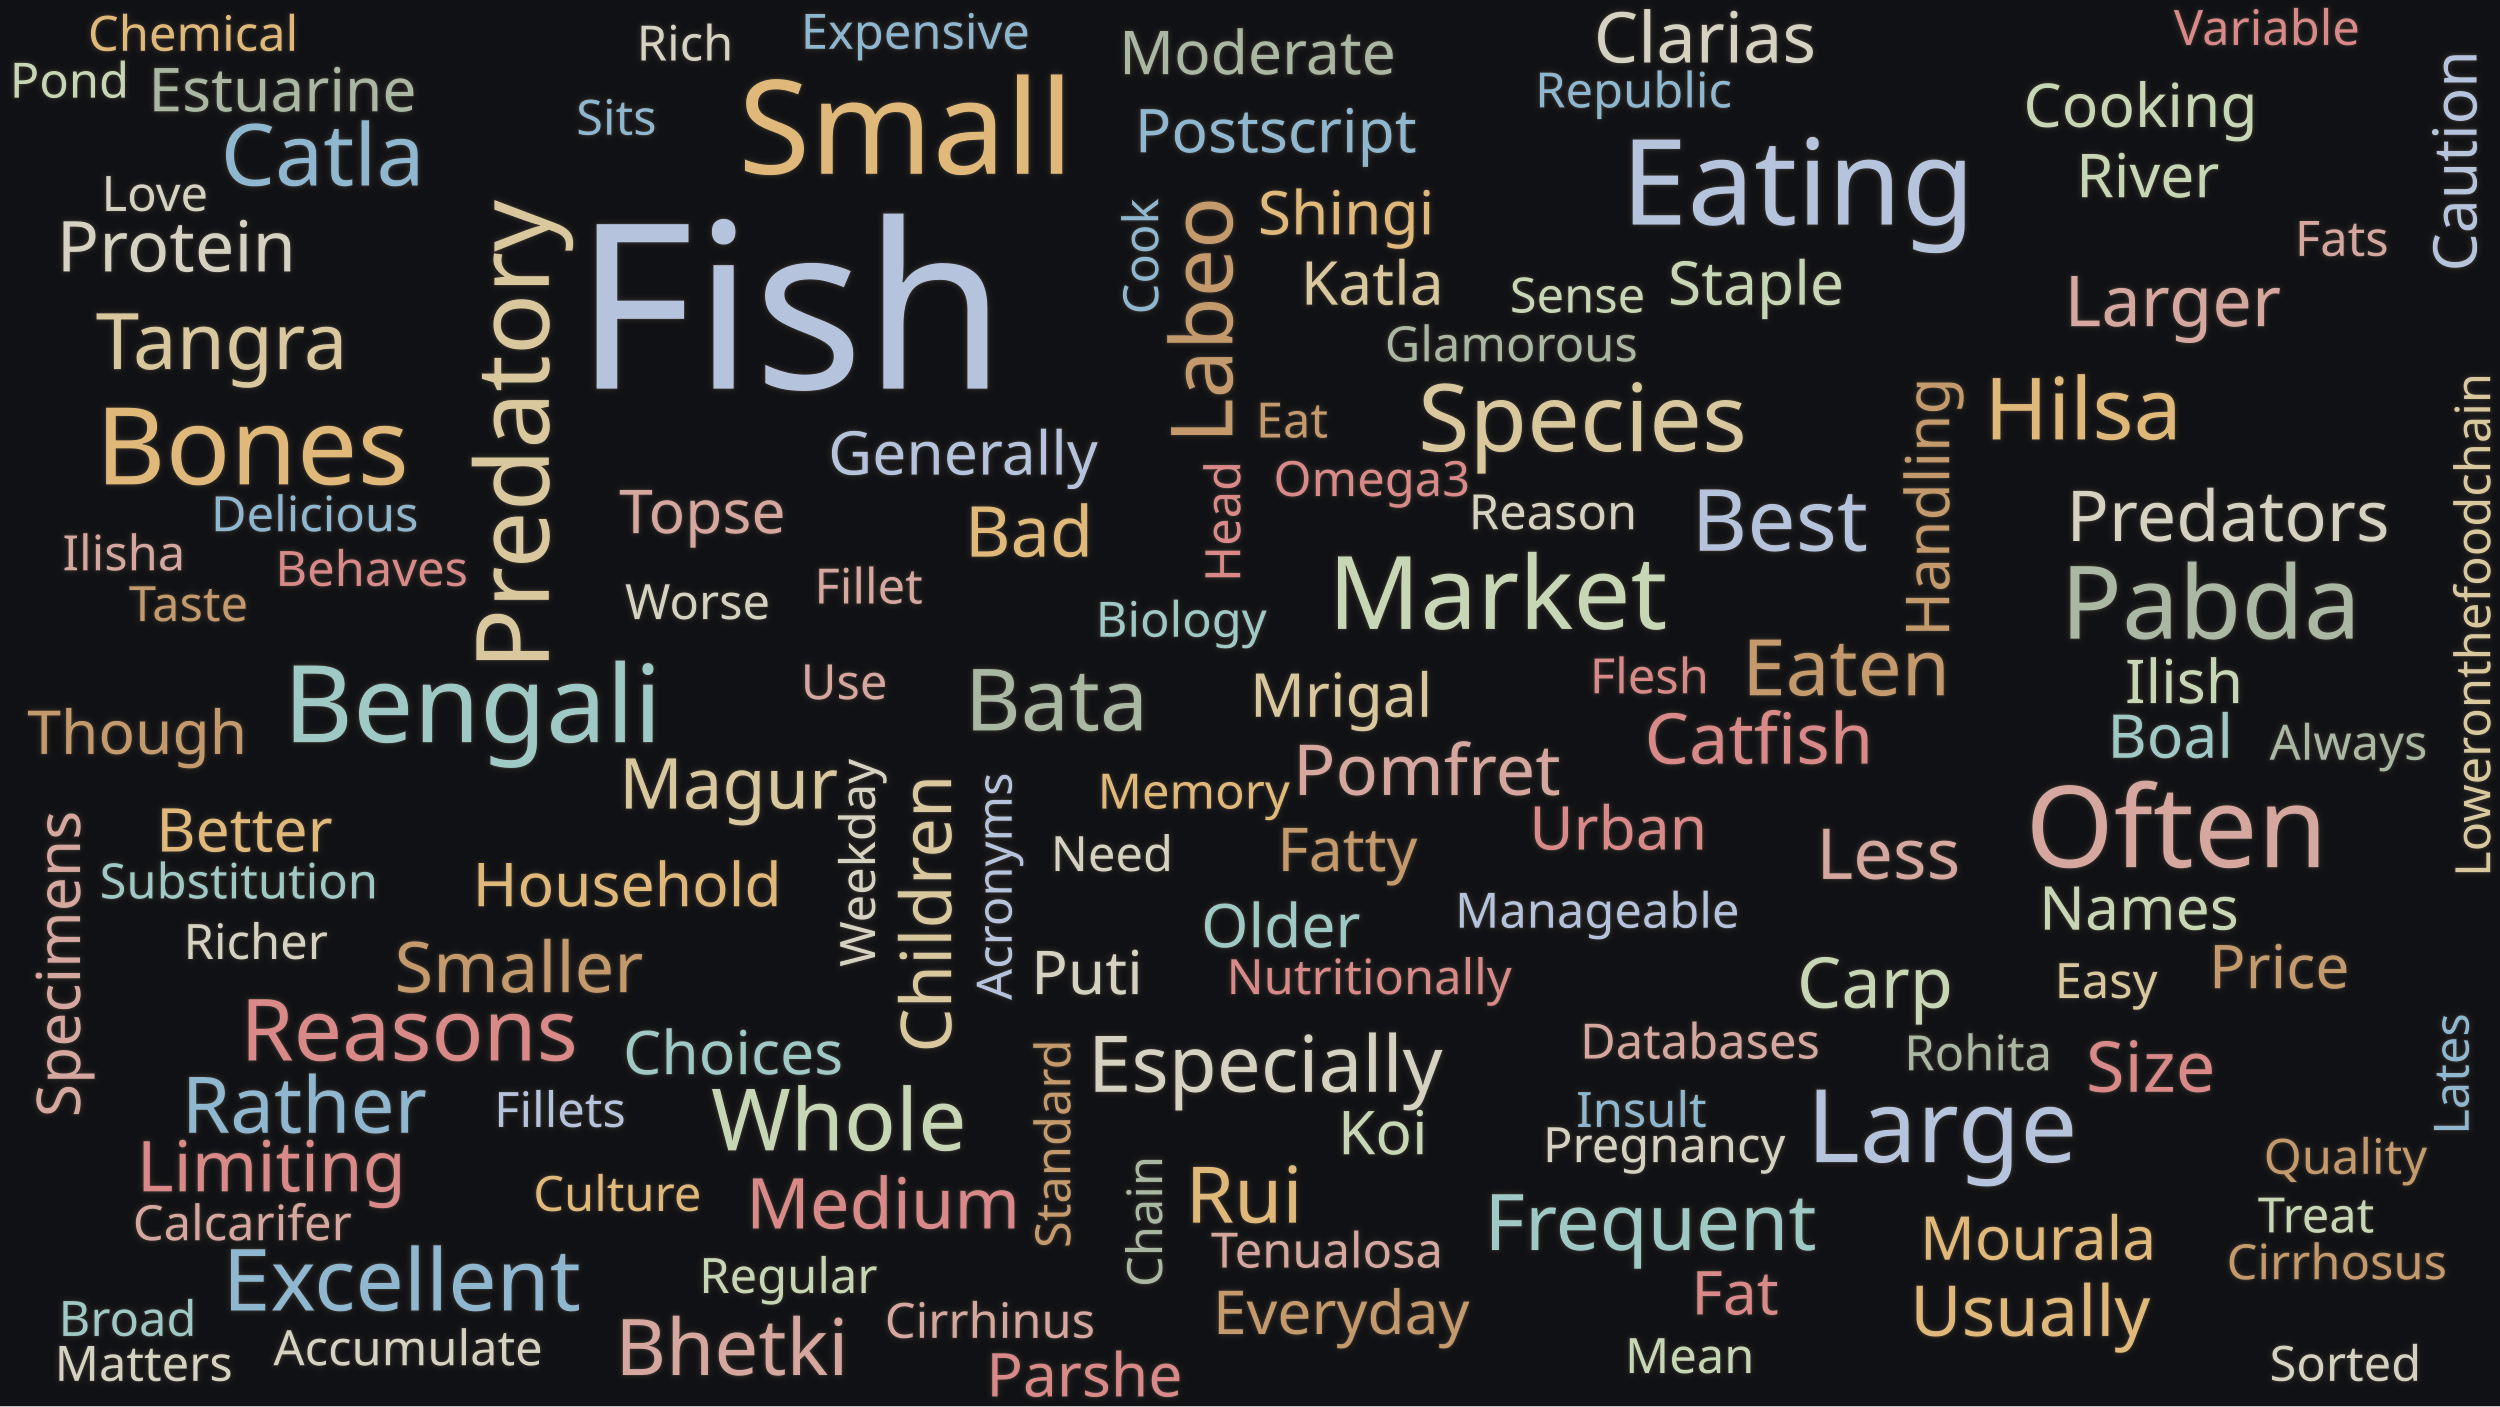
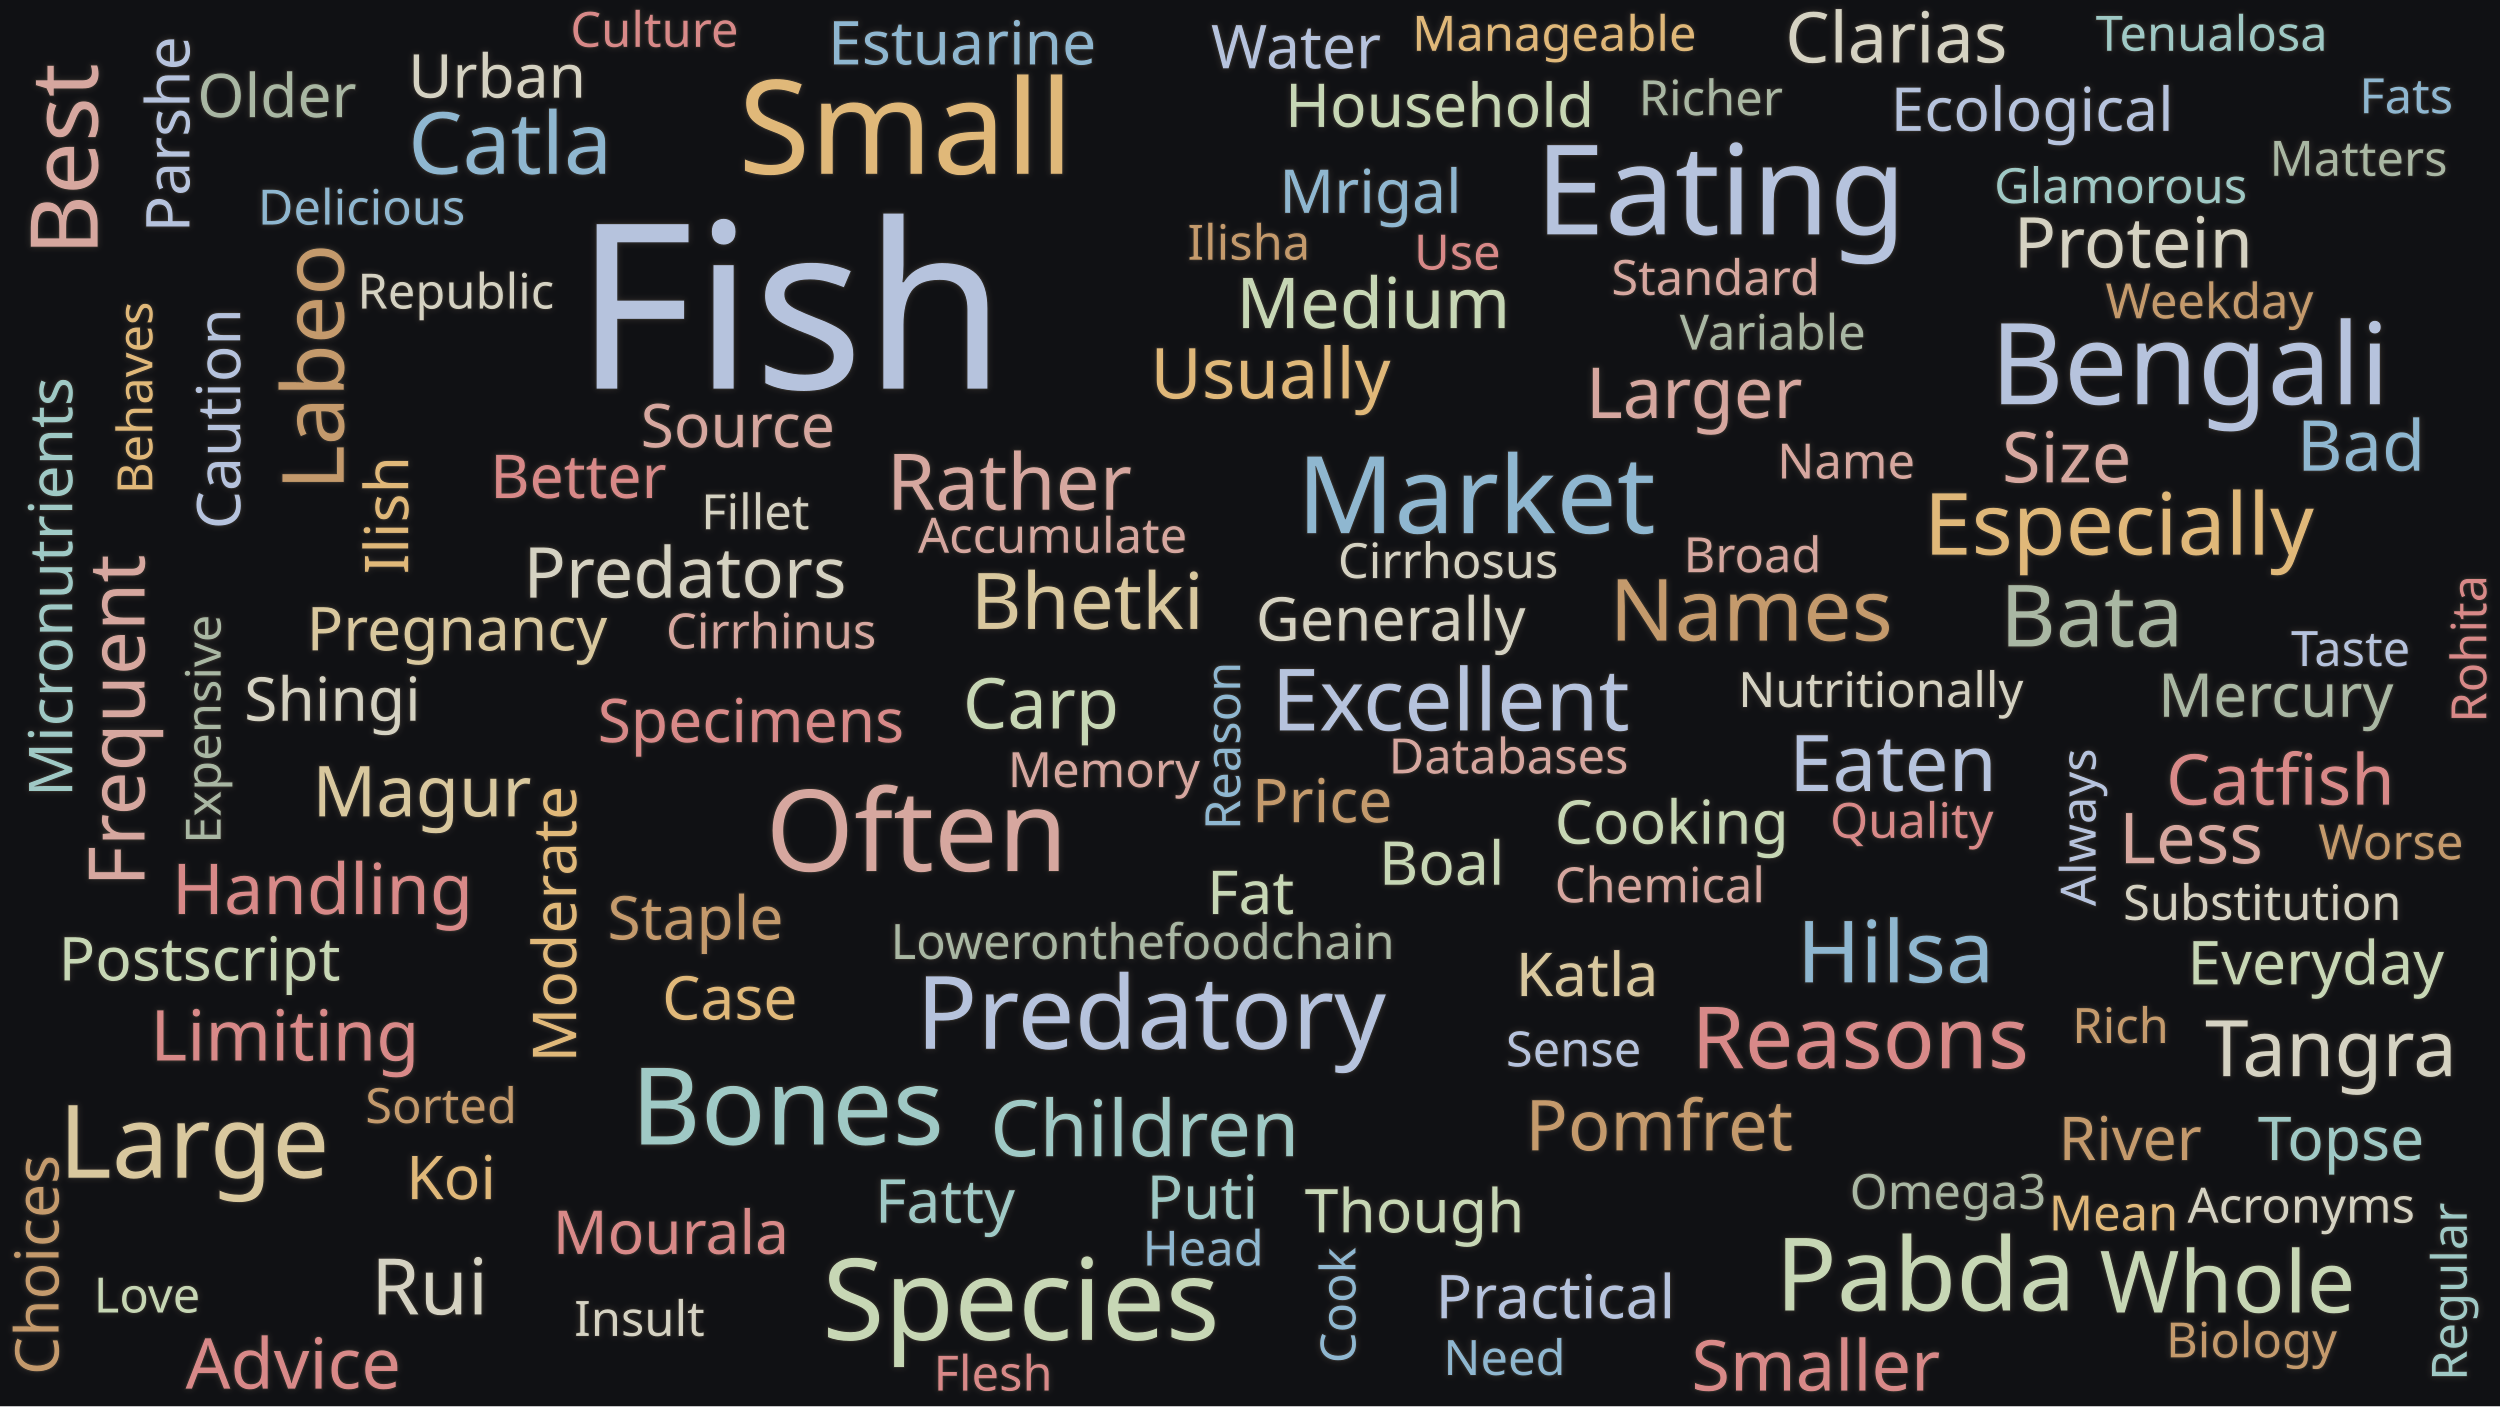
<svg xmlns="http://www.w3.org/2000/svg" role="img" aria-label="The Fish Bengalis Eat" width="1280" height="720">
  <defs>
    <filter id="wordGlow" x="-20%" y="-20%" width="140%" height="140%">
      <feDropShadow dx="0" dy="0" stdDeviation="1.6" flood-color="#d8c7a1" flood-opacity="0.18" />
    </filter>
  </defs>
  <style>text { filter: url(#wordGlow); paint-order: stroke fill; stroke: rgba(16,17,20,.34); stroke-width: .9px; }</style>
  <style>text{font-family:'Droid Sans Mono';font-weight:normal;font-style:normal;}</style>
  <rect width="100%" height="100%" style="fill:#101114" />
  <text transform="translate(294,199)" font-size="118" style="fill:#b6c3dd">Fish</text>
  <text transform="translate(378,89)" font-size="67" style="fill:#e0b879">Small</text>
-   <text transform="translate(830,115)" font-size="61" style="fill:#b6c3dd">Eating</text>
-   <text transform="translate(1037,444)" font-size="58" style="fill:#d6a79f">Often</text>
-   <text transform="translate(49,248)" font-size="55" style="fill:#e0b879">Bones</text>
-   <text transform="translate(145,380)" font-size="55" style="fill:#9fc9c5">Bengali</text>
-   <text transform="translate(680,322)" font-size="52" style="fill:#c7d7b5">Market</text>
-   <text transform="translate(925,595)" font-size="52" style="fill:#b6c3dd">Large</text>
-   <text transform="translate(281,343) rotate(-90)" font-size="52" style="fill:#d9c89e">Predatory</text>
-   <text transform="translate(1055,327)" font-size="52" style="fill:#a9b7a3">Pabda</text>
-   <text transform="translate(726,231)" font-size="48" style="fill:#d9c89e">Species</text>
-   <text transform="translate(364,589)" font-size="44" style="fill:#c7d7b5">Whole</text>
-   <text transform="translate(631,227) rotate(-90)" font-size="44" style="fill:#c49a6c">Labeo</text>
-   <text transform="translate(113,95)" font-size="44" style="fill:#8fb7d0">Catla</text>
-   <text transform="translate(494,374)" font-size="44" style="fill:#a9b7a3">Bata</text>
-   <text transform="translate(866,282)" font-size="44" style="fill:#b6c3dd">Best</text>
-   <text transform="translate(114,671)" font-size="44" style="fill:#8fb7d0">Excellent</text>
-   <text transform="translate(1016,225)" font-size="44" style="fill:#e0b879">Hilsa</text>
-   <text transform="translate(123,543)" font-size="44" style="fill:#d88988">Reasons</text>
-   <text transform="translate(892,356)" font-size="40" style="fill:#c49a6c">Eaten</text>
-   <text transform="translate(760,640)" font-size="40" style="fill:#9fc9c5">Frequent</text>
-   <text transform="translate(607,626)" font-size="40" style="fill:#e0b879">Rui</text>
-   <text transform="translate(315,704)" font-size="40" style="fill:#d6a79f">Bhetki</text>
-   <text transform="translate(557,559)" font-size="40" style="fill:#d5d2c2">Especially</text>
-   <text transform="translate(49,189)" font-size="40" style="fill:#d9c89e">Tangra</text>
-   <text transform="translate(93,580)" font-size="40" style="fill:#8fb7d0">Rather</text>
-   <text transform="translate(494,285)" font-size="36" style="fill:#e0b879">Bad</text>
-   <text transform="translate(487,539) rotate(-90)" font-size="36" style="fill:#d9c89e">Children</text>
-   <text transform="translate(978,684)" font-size="36" style="fill:#e0b879">Usually</text>
-   <text transform="translate(29,139)" font-size="36" style="fill:#d5d2c2">Protein</text>
-   <text transform="translate(930,450)" font-size="36" style="fill:#d6a79f">Less</text>
-   <text transform="translate(1057,167)" font-size="36" style="fill:#d6a79f">Larger</text>
-   <text transform="translate(1058,277)" font-size="36" style="fill:#d5d2c2">Predators</text>
-   <text transform="translate(920,516)" font-size="36" style="fill:#c7d7b5">Carp</text>
-   <text transform="translate(842,391)" font-size="36" style="fill:#d88988">Catfish</text>
-   <text transform="translate(317,414)" font-size="36" style="fill:#d9c89e">Magur</text>
-   <text transform="translate(816,32)" font-size="36" style="fill:#d5d2c2">Clarias</text>
-   <text transform="translate(1068,559)" font-size="36" style="fill:#d88988">Size</text>
-   <text transform="translate(662,407)" font-size="36" style="fill:#d6a79f">Pomfret</text>
-   <text transform="translate(202,508)" font-size="36" style="fill:#c49a6c">Smaller</text>
-   <text transform="translate(70,610)" font-size="36" style="fill:#d88988">Limiting</text>
-   <text transform="translate(382,629)" font-size="36" style="fill:#d88988">Medium</text>
-   <text transform="translate(1063,101)" font-size="31" style="fill:#c7d7b5">River</text>
-   <text transform="translate(866,673)" font-size="31" style="fill:#d88988">Fat</text>
-   <text transform="translate(1131,506)" font-size="31" style="fill:#c49a6c">Price</text>
-   <text transform="translate(242,464)" font-size="31" style="fill:#e0b879">Household</text>
-   <text transform="translate(654,446)" font-size="31" style="fill:#c49a6c">Fatty</text>
-   <text transform="translate(854,156)" font-size="31" style="fill:#c7d7b5">Staple</text>
-   <text transform="translate(666,156)" font-size="31" style="fill:#d9c89e">Katla</text>
-   <text transform="translate(615,485)" font-size="31" style="fill:#9fc9c5">Older</text>
-   <text transform="translate(621,683)" font-size="31" style="fill:#c49a6c">Everyday</text>
-   <text transform="translate(640,367)" font-size="31" style="fill:#d9c89e">Mrigal</text>
-   <text transform="translate(573,38)" font-size="31" style="fill:#a9b7a3">Moderate</text>
-   <text transform="translate(1036,65)" font-size="31" style="fill:#c7d7b5">Cooking</text>
-   <text transform="translate(80,436)" font-size="31" style="fill:#e0b879">Better</text>
-   <text transform="translate(1088,360)" font-size="31" style="fill:#c7d7b5">Ilish</text>
-   <text transform="translate(783,435)" font-size="31" style="fill:#d88988">Urban</text>
-   <text transform="translate(41,572) rotate(-90)" font-size="31" style="fill:#d6a79f">Specimens</text>
-   <text transform="translate(14,386)" font-size="31" style="fill:#c49a6c">Though</text>
-   <text transform="translate(319,550)" font-size="31" style="fill:#9fc9c5">Choices</text>
-   <text transform="translate(685,591)" font-size="31" style="fill:#c7d7b5">Koi</text>
-   <text transform="translate(644,120)" font-size="31" style="fill:#e0b879">Shingi</text>
-   <text transform="translate(998,326) rotate(-90)" font-size="31" style="fill:#c49a6c">Handling</text>
-   <text transform="translate(983,645)" font-size="31" style="fill:#e0b879">Mourala</text>
-   <text transform="translate(528,509)" font-size="31" style="fill:#d5d2c2">Puti</text>
-   <text transform="translate(317,273)" font-size="31" style="fill:#d6a79f">Topse</text>
-   <text transform="translate(505,715)" font-size="31" style="fill:#d88988">Parshe</text>
-   <text transform="translate(76,57)" font-size="31" style="fill:#a9b7a3">Estuarine</text>
-   <text transform="translate(1079,388)" font-size="31" style="fill:#9fc9c5">Boal</text>
-   <text transform="translate(1268,139) rotate(-90)" font-size="31" style="fill:#b6c3dd">Caution</text>
-   <text transform="translate(424,243)" font-size="31" style="fill:#b6c3dd">Generally</text>
-   <text transform="translate(581,78)" font-size="31" style="fill:#8fb7d0">Postscript</text>
-   <text transform="translate(1044,476)" font-size="31" style="fill:#c7d7b5">Names</text>
-   <text transform="translate(518,512) rotate(-90)" font-size="25" style="fill:#b6c3dd">Acronyms</text>
-   <text transform="translate(538,446)" font-size="25" style="fill:#d5d2c2">Need</text>
-   <text transform="translate(1162,707)" font-size="25" style="fill:#d5d2c2">Sorted</text>
-   <text transform="translate(561,326)" font-size="25" style="fill:#9fc9c5">Biology</text>
-   <text transform="translate(562,414)" font-size="25" style="fill:#e0b879">Memory</text>
-   <text transform="translate(593,161) rotate(-90)" font-size="25" style="fill:#8fb7d0">Cook</text>
-   <text transform="translate(1162,389)" font-size="25" style="fill:#a9b7a3">Always</text>
-   <text transform="translate(28,707)" font-size="25" style="fill:#d5d2c2">Matters</text>
-   <text transform="translate(832,703)" font-size="25" style="fill:#c7d7b5">Mean</text>
-   <text transform="translate(66,318)" font-size="25" style="fill:#c49a6c">Taste</text>
-   <text transform="translate(790,595)" font-size="25" style="fill:#d5d2c2">Pregnancy</text>
-   <text transform="translate(448,495) rotate(-90)" font-size="25" style="fill:#d5d2c2">Weekday</text>
-   <text transform="translate(141,300)" font-size="25" style="fill:#d88988">Behaves</text>
-   <text transform="translate(807,577)" font-size="25" style="fill:#8fb7d0">Insult</text>
-   <text transform="translate(410,358)" font-size="25" style="fill:#d6a79f">Use</text>
-   <text transform="translate(548,639) rotate(-90)" font-size="25" style="fill:#c49a6c">Standard</text>
-   <text transform="translate(358,662)" font-size="25" style="fill:#c7d7b5">Regular</text>
-   <text transform="translate(628,509)" font-size="25" style="fill:#d88988">Nutritionally</text>
-   <text transform="translate(745,475)" font-size="25" style="fill:#b6c3dd">Manageable</text>
-   <text transform="translate(417,309)" font-size="25" style="fill:#d6a79f">Fillet</text>
-   <text transform="translate(273,620)" font-size="25" style="fill:#e0b879">Culture</text>
-   <text transform="translate(326,31)" font-size="25" style="fill:#d5d2c2">Rich</text>
-   <text transform="translate(652,254)" font-size="25" style="fill:#d88988">Omega3</text>
-   <text transform="translate(1175,131)" font-size="25" style="fill:#d6a79f">Fats</text>
-   <text transform="translate(1275,449) rotate(-90)" font-size="25" style="fill:#d9c89e">Loweronthefoodchain</text>
-   <text transform="translate(140,699)" font-size="25" style="fill:#d5d2c2">Accumulate</text>
-   <text transform="translate(45,26)" font-size="25" style="fill:#e0b879">Chemical</text>
-   <text transform="translate(320,317)" font-size="25" style="fill:#d5d2c2">Worse</text>
-   <text transform="translate(1113,23)" font-size="25" style="fill:#d88988">Variable</text>
-   <text transform="translate(1159,601)" font-size="25" style="fill:#c49a6c">Quality</text>
-   <text transform="translate(51,460)" font-size="25" style="fill:#9fc9c5">Substitution</text>
-   <text transform="translate(786,55)" font-size="25" style="fill:#8fb7d0">Republic</text>
-   <text transform="translate(975,548)" font-size="25" style="fill:#a9b7a3">Rohita</text>
-   <text transform="translate(809,542)" font-size="25" style="fill:#d6a79f">Databases</text>
-   <text transform="translate(453,685)" font-size="25" style="fill:#d6a79f">Cirrhinus</text>
-   <text transform="translate(1140,655)" font-size="25" style="fill:#c49a6c">Cirrhosus</text>
-   <text transform="translate(709,185)" font-size="25" style="fill:#a9b7a3">Glamorous</text>
-   <text transform="translate(814,355)" font-size="25" style="fill:#d88988">Flesh</text>
-   <text transform="translate(94,491)" font-size="25" style="fill:#d5d2c2">Richer</text>
-   <text transform="translate(52,108)" font-size="25" style="fill:#d5d2c2">Love</text>
-   <text transform="translate(635,298) rotate(-90)" font-size="25" style="fill:#d88988">Head</text>
-   <text transform="translate(620,649)" font-size="25" style="fill:#d6a79f">Tenualosa</text>
-   <text transform="translate(32,292)" font-size="25" style="fill:#d6a79f">Ilisha</text>
-   <text transform="translate(752,271)" font-size="25" style="fill:#d5d2c2">Reason</text>
-   <text transform="translate(30,684)" font-size="25" style="fill:#9fc9c5">Broad</text>
-   <text transform="translate(773,160)" font-size="25" style="fill:#c7d7b5">Sense</text>
-   <text transform="translate(108,272)" font-size="25" style="fill:#8fb7d0">Delicious</text>
-   <text transform="translate(410,25)" font-size="25" style="fill:#8fb7d0">Expensive</text>
-   <text transform="translate(1052,511)" font-size="25" style="fill:#d9c89e">Easy</text>
-   <text transform="translate(643,224)" font-size="25" style="fill:#c49a6c">Eat</text>
-   <text transform="translate(1264,581) rotate(-90)" font-size="25" style="fill:#8fb7d0">Lates</text>
-   <text transform="translate(68,635)" font-size="25" style="fill:#d6a79f">Calcarifer</text>
-   <text transform="translate(253,577)" font-size="25" style="fill:#b6c3dd">Fillets</text>
-   <text transform="translate(295,69)" font-size="25" style="fill:#8fb7d0">Sits</text>
-   <text transform="translate(595,659) rotate(-90)" font-size="25" style="fill:#a9b7a3">Chain</text>
-   <text transform="translate(5,50)" font-size="25" style="fill:#c7d7b5">Pond</text>
-   <text transform="translate(1156,631)" font-size="25" style="fill:#c7d7b5">Treat</text>
+   <text transform="translate(786,120)" font-size="64" style="fill:#b6c3dd">Eating</text>
+   <text transform="translate(392,446)" font-size="58" style="fill:#d6a79f">Often</text>
+   <text transform="translate(421,686)" font-size="58" style="fill:#c7d7b5">Species</text>
+   <text transform="translate(1019,207)" font-size="58" style="fill:#b6c3dd">Bengali</text>
+   <text transform="translate(323,586)" font-size="55" style="fill:#9fc9c5">Bones</text>
+   <text transform="translate(664,273)" font-size="55" style="fill:#8fb7d0">Market</text>
+   <text transform="translate(30,603)" font-size="52" style="fill:#d9c89e">Large</text>
+   <text transform="translate(469,537)" font-size="52" style="fill:#b6c3dd">Predatory</text>
+   <text transform="translate(909,671)" font-size="52" style="fill:#c7d7b5">Pabda</text>
+   <text transform="translate(50,131) rotate(-90)" font-size="48" style="fill:#d6a79f">Best</text>
+   <text transform="translate(1075,672)" font-size="44" style="fill:#c7d7b5">Whole</text>
+   <text transform="translate(176,251) rotate(-90)" font-size="44" style="fill:#c49a6c">Labeo</text>
+   <text transform="translate(209,89)" font-size="44" style="fill:#8fb7d0">Catla</text>
+   <text transform="translate(1024,331)" font-size="44" style="fill:#a9b7a3">Bata</text>
+   <text transform="translate(651,374)" font-size="44" style="fill:#b6c3dd">Excellent</text>
+   <text transform="translate(920,503)" font-size="44" style="fill:#8fb7d0">Hilsa</text>
+   <text transform="translate(985,284)" font-size="44" style="fill:#e0b879">Especially</text>
+   <text transform="translate(866,547)" font-size="44" style="fill:#d88988">Reasons</text>
+   <text transform="translate(824,328)" font-size="44" style="fill:#c49a6c">Names</text>
+   <text transform="translate(507,592)" font-size="40" style="fill:#9fc9c5">Children</text>
+   <text transform="translate(916,405)" font-size="40" style="fill:#b6c3dd">Eaten</text>
+   <text transform="translate(74,454) rotate(-90)" font-size="40" style="fill:#d6a79f">Frequent</text>
+   <text transform="translate(190,673)" font-size="40" style="fill:#d5d2c2">Rui</text>
+   <text transform="translate(497,322)" font-size="40" style="fill:#d9c89e">Bhetki</text>
+   <text transform="translate(1129,551)" font-size="40" style="fill:#d5d2c2">Tangra</text>
+   <text transform="translate(454,261)" font-size="40" style="fill:#d6a79f">Rather</text>
+   <text transform="translate(1176,241)" font-size="36" style="fill:#8fb7d0">Bad</text>
+   <text transform="translate(589,204)" font-size="36" style="fill:#e0b879">Usually</text>
+   <text transform="translate(1031,137)" font-size="36" style="fill:#d5d2c2">Protein</text>
+   <text transform="translate(1085,442)" font-size="36" style="fill:#d6a79f">Less</text>
+   <text transform="translate(812,214)" font-size="36" style="fill:#d6a79f">Larger</text>
+   <text transform="translate(268,306)" font-size="36" style="fill:#d5d2c2">Predators</text>
+   <text transform="translate(493,373)" font-size="36" style="fill:#c7d7b5">Carp</text>
+   <text transform="translate(1109,412)" font-size="36" style="fill:#d88988">Catfish</text>
+   <text transform="translate(160,418)" font-size="36" style="fill:#d9c89e">Magur</text>
+   <text transform="translate(914,32)" font-size="36" style="fill:#d5d2c2">Clarias</text>
+   <text transform="translate(88,468)" font-size="36" style="fill:#d88988">Handling</text>
+   <text transform="translate(1025,247)" font-size="36" style="fill:#d6a79f">Size</text>
+   <text transform="translate(781,589)" font-size="36" style="fill:#c49a6c">Pomfret</text>
+   <text transform="translate(866,712)" font-size="36" style="fill:#d88988">Smaller</text>
+   <text transform="translate(77,543)" font-size="36" style="fill:#d88988">Limiting</text>
+   <text transform="translate(633,168)" font-size="36" style="fill:#c7d7b5">Medium</text>
+   <text transform="translate(95,711)" font-size="36" style="fill:#d88988">Advice</text>
+   <text transform="translate(1054,594)" font-size="31" style="fill:#c49a6c">River</text>
+   <text transform="translate(618,468)" font-size="31" style="fill:#c7d7b5">Fat</text>
+   <text transform="translate(641,421)" font-size="31" style="fill:#c49a6c">Price</text>
+   <text transform="translate(658,65)" font-size="31" style="fill:#c7d7b5">Household</text>
+   <text transform="translate(157,333)" font-size="31" style="fill:#d9c89e">Pregnancy</text>
+   <text transform="translate(448,626)" font-size="31" style="fill:#9fc9c5">Fatty</text>
+   <text transform="translate(311,481)" font-size="31" style="fill:#c49a6c">Staple</text>
+   <text transform="translate(776,510)" font-size="31" style="fill:#d9c89e">Katla</text>
+   <text transform="translate(101,60)" font-size="31" style="fill:#a9b7a3">Older</text>
+   <text transform="translate(1120,504)" font-size="31" style="fill:#c7d7b5">Everyday</text>
+   <text transform="translate(655,109)" font-size="31" style="fill:#8fb7d0">Mrigal</text>
+   <text transform="translate(295,544) rotate(-90)" font-size="31" style="fill:#e0b879">Moderate</text>
+   <text transform="translate(796,432)" font-size="31" style="fill:#c7d7b5">Cooking</text>
+   <text transform="translate(251,255)" font-size="31" style="fill:#d88988">Better</text>
+   <text transform="translate(209,294) rotate(-90)" font-size="31" style="fill:#e0b879">Ilish</text>
+   <text transform="translate(209,50)" font-size="31" style="fill:#d5d2c2">Urban</text>
+   <text transform="translate(306,380)" font-size="31" style="fill:#d88988">Specimens</text>
+   <text transform="translate(668,631)" font-size="31" style="fill:#c7d7b5">Though</text>
+   <text transform="translate(735,675)" font-size="31" style="fill:#b6c3dd">Practical</text>
+   <text transform="translate(30,704) rotate(-90)" font-size="31" style="fill:#c49a6c">Choices</text>
+   <text transform="translate(208,614)" font-size="31" style="fill:#e0b879">Koi</text>
+   <text transform="translate(125,369)" font-size="31" style="fill:#d5d2c2">Shingi</text>
+   <text transform="translate(328,229)" font-size="31" style="fill:#d6a79f">Source</text>
+   <text transform="translate(283,642)" font-size="31" style="fill:#d88988">Mourala</text>
+   <text transform="translate(587,624)" font-size="31" style="fill:#9fc9c5">Puti</text>
+   <text transform="translate(37,408) rotate(-90)" font-size="31" style="fill:#9fc9c5">Micronutrients</text>
+   <text transform="translate(1156,594)" font-size="31" style="fill:#9fc9c5">Topse</text>
+   <text transform="translate(97,119) rotate(-90)" font-size="31" style="fill:#b6c3dd">Parshe</text>
+   <text transform="translate(968,67)" font-size="31" style="fill:#b6c3dd">Ecological</text>
+   <text transform="translate(424,33)" font-size="31" style="fill:#8fb7d0">Estuarine</text>
+   <text transform="translate(706,453)" font-size="31" style="fill:#c7d7b5">Boal</text>
+   <text transform="translate(123,271) rotate(-90)" font-size="31" style="fill:#b6c3dd">Caution</text>
+   <text transform="translate(643,328)" font-size="31" style="fill:#d5d2c2">Generally</text>
+   <text transform="translate(339,522)" font-size="31" style="fill:#e0b879">Case</text>
+   <text transform="translate(620,35)" font-size="31" style="fill:#b6c3dd">Water</text>
+   <text transform="translate(30,502)" font-size="31" style="fill:#c7d7b5">Postscript</text>
+   <text transform="translate(1105,367)" font-size="31" style="fill:#a9b7a3">Mercury</text>
+   <text transform="translate(1120,626)" font-size="25" style="fill:#d5d2c2">Acronyms</text>
+   <text transform="translate(739,704)" font-size="25" style="fill:#8fb7d0">Need</text>
+   <text transform="translate(187,575)" font-size="25" style="fill:#c49a6c">Sorted</text>
+   <text transform="translate(1109,695)" font-size="25" style="fill:#c49a6c">Biology</text>
+   <text transform="translate(516,403)" font-size="25" style="fill:#d6a79f">Memory</text>
+   <text transform="translate(694,698) rotate(-90)" font-size="25" style="fill:#8fb7d0">Cook</text>
+   <text transform="translate(910,245)" font-size="25" style="fill:#d6a79f">Name</text>
+   <text transform="translate(1073,464) rotate(-90)" font-size="25" style="fill:#b6c3dd">Always</text>
+   <text transform="translate(1162,90)" font-size="25" style="fill:#a9b7a3">Matters</text>
+   <text transform="translate(1049,630)" font-size="25" style="fill:#e0b879">Mean</text>
+   <text transform="translate(1173,341)" font-size="25" style="fill:#b6c3dd">Taste</text>
+   <text transform="translate(1078,163)" font-size="25" style="fill:#c49a6c">Weekday</text>
+   <text transform="translate(78,253) rotate(-90)" font-size="25" style="fill:#e0b879">Behaves</text>
+   <text transform="translate(294,684)" font-size="25" style="fill:#d5d2c2">Insult</text>
+   <text transform="translate(724,138)" font-size="25" style="fill:#d88988">Use</text>
+   <text transform="translate(825,151)" font-size="25" style="fill:#d6a79f">Standard</text>
+   <text transform="translate(1263,707) rotate(-90)" font-size="25" style="fill:#9fc9c5">Regular</text>
+   <text transform="translate(890,362)" font-size="25" style="fill:#d5d2c2">Nutritionally</text>
+   <text transform="translate(723,26)" font-size="25" style="fill:#e0b879">Manageable</text>
+   <text transform="translate(359,271)" font-size="25" style="fill:#d5d2c2">Fillet</text>
+   <text transform="translate(292,24)" font-size="25" style="fill:#d88988">Culture</text>
+   <text transform="translate(1061,534)" font-size="25" style="fill:#c49a6c">Rich</text>
+   <text transform="translate(947,619)" font-size="25" style="fill:#a9b7a3">Omega3</text>
+   <text transform="translate(1208,58)" font-size="25" style="fill:#8fb7d0">Fats</text>
+   <text transform="translate(456,491)" font-size="25" style="fill:#a9b7a3">Loweronthefoodchain</text>
+   <text transform="translate(470,283)" font-size="25" style="fill:#d6a79f">Accumulate</text>
+   <text transform="translate(796,462)" font-size="25" style="fill:#d6a79f">Chemical</text>
+   <text transform="translate(1187,440)" font-size="25" style="fill:#c49a6c">Worse</text>
+   <text transform="translate(860,179)" font-size="25" style="fill:#a9b7a3">Variable</text>
+   <text transform="translate(937,429)" font-size="25" style="fill:#d88988">Quality</text>
+   <text transform="translate(1087,471)" font-size="25" style="fill:#d5d2c2">Substitution</text>
+   <text transform="translate(183,158)" font-size="25" style="fill:#d5d2c2">Republic</text>
+   <text transform="translate(1273,370) rotate(-90)" font-size="25" style="fill:#d88988">Rohita</text>
+   <text transform="translate(711,396)" font-size="25" style="fill:#d6a79f">Databases</text>
+   <text transform="translate(341,332)" font-size="25" style="fill:#d6a79f">Cirrhinus</text>
+   <text transform="translate(685,296)" font-size="25" style="fill:#d5d2c2">Cirrhosus</text>
+   <text transform="translate(1021,104)" font-size="25" style="fill:#9fc9c5">Glamorous</text>
+   <text transform="translate(478,712)" font-size="25" style="fill:#d88988">Flesh</text>
+   <text transform="translate(839,59)" font-size="25" style="fill:#a9b7a3">Richer</text>
+   <text transform="translate(48,672)" font-size="25" style="fill:#c7d7b5">Love</text>
+   <text transform="translate(585,648)" font-size="25" style="fill:#8fb7d0">Head</text>
+   <text transform="translate(1073,26)" font-size="25" style="fill:#9fc9c5">Tenualosa</text>
+   <text transform="translate(608,133)" font-size="25" style="fill:#c49a6c">Ilisha</text>
+   <text transform="translate(635,425) rotate(-90)" font-size="25" style="fill:#8fb7d0">Reason</text>
+   <text transform="translate(862,293)" font-size="25" style="fill:#d6a79f">Broad</text>
+   <text transform="translate(771,546)" font-size="25" style="fill:#b6c3dd">Sense</text>
+   <text transform="translate(132,115)" font-size="25" style="fill:#8fb7d0">Delicious</text>
+   <text transform="translate(113,432) rotate(-90)" font-size="25" style="fill:#a9b7a3">Expensive</text>
</svg>
